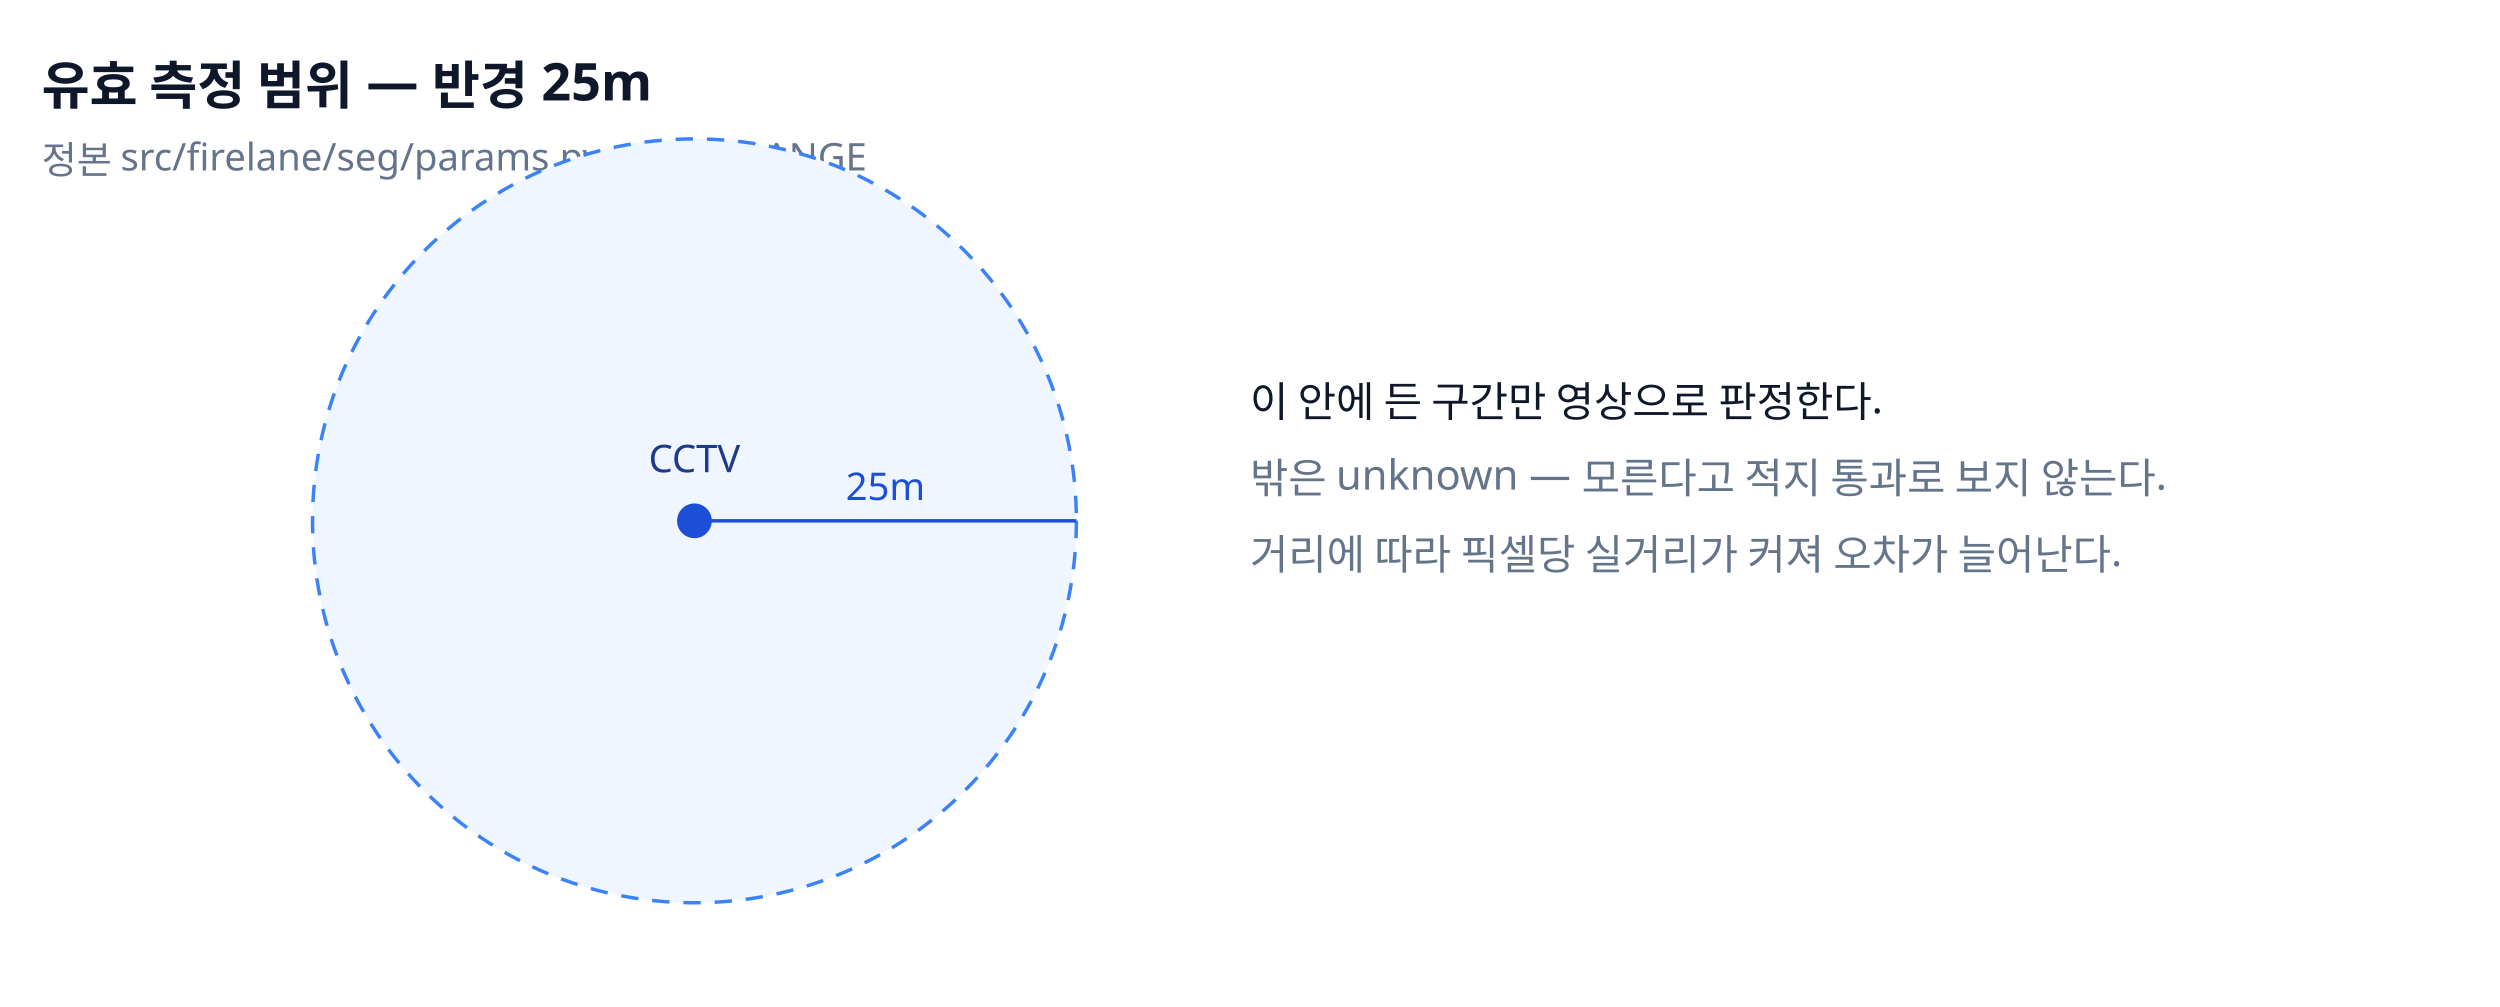
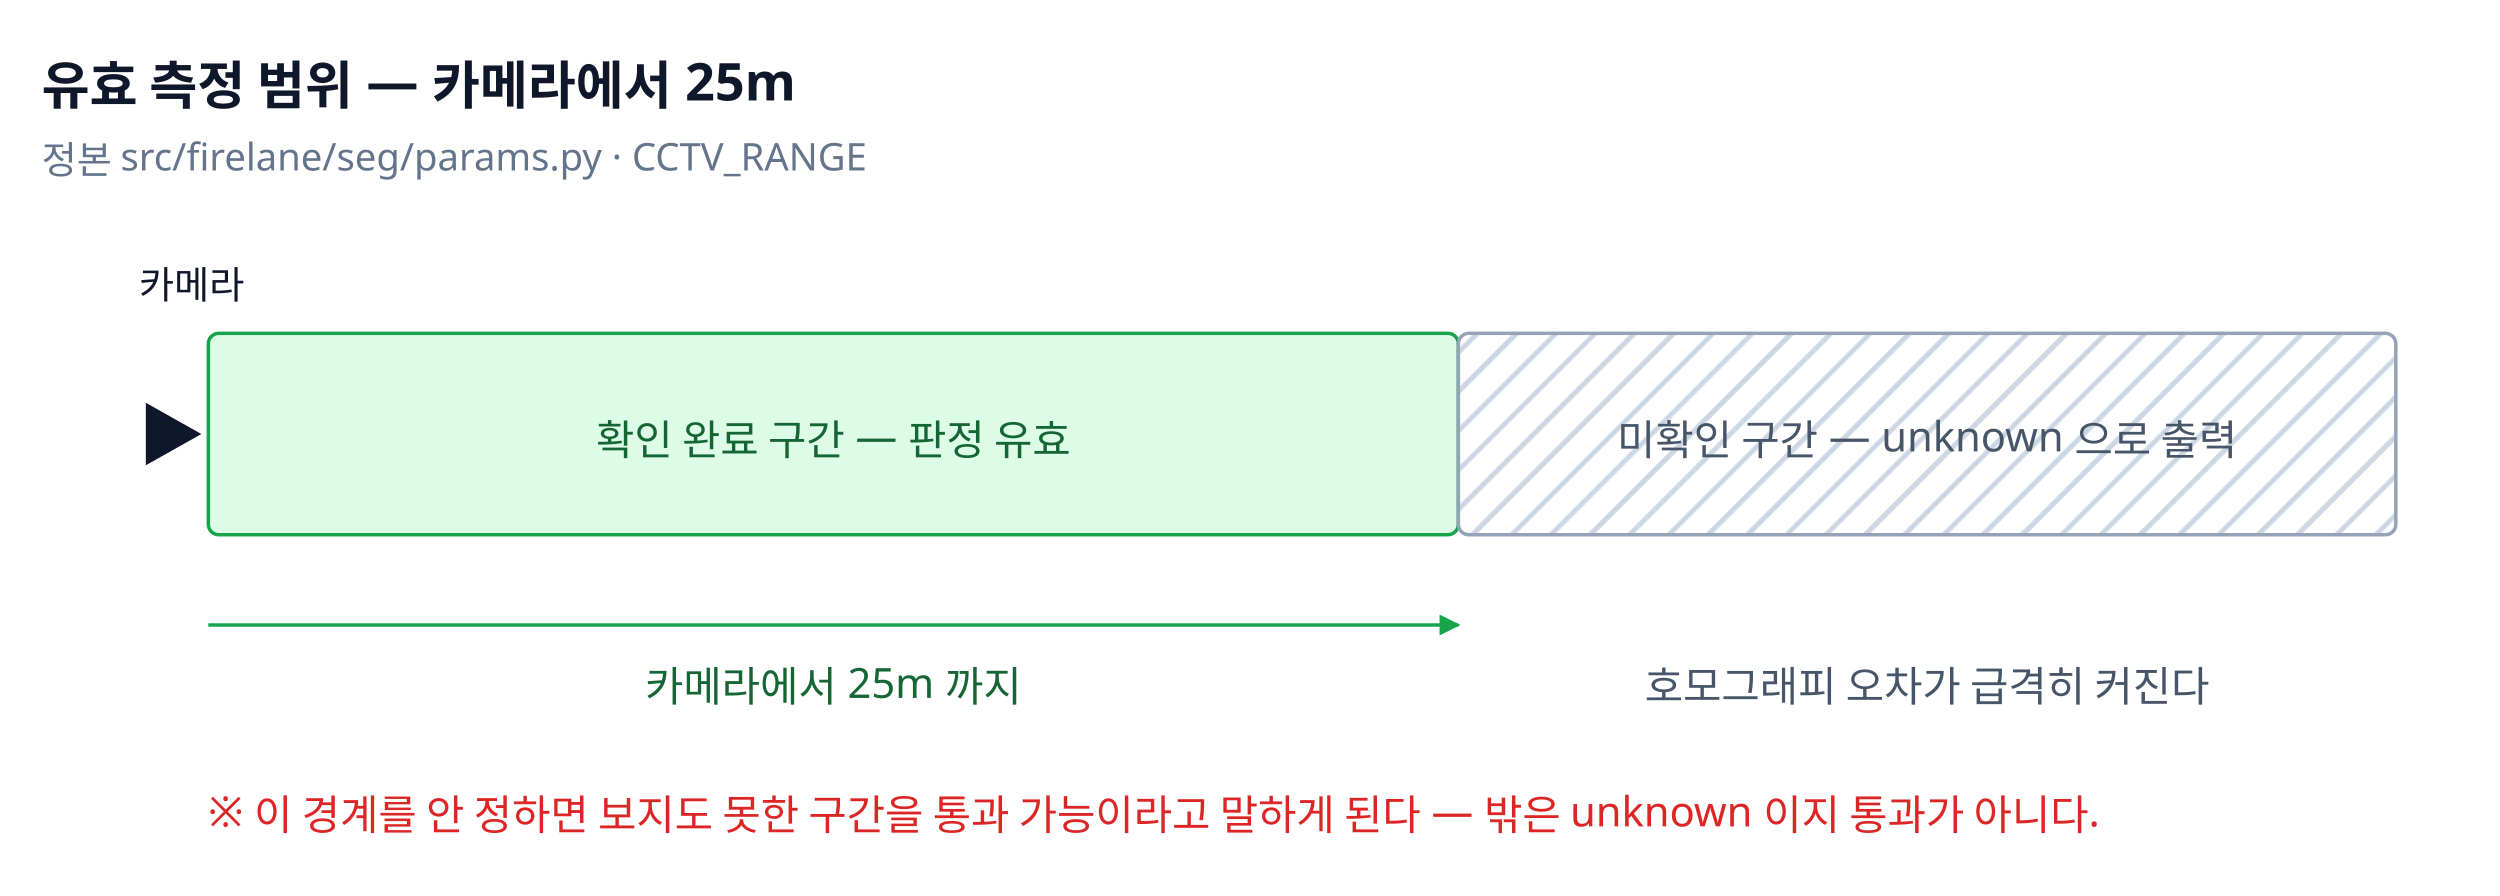
- <svg xmlns="http://www.w3.org/2000/svg" viewBox="0 0 720 290" width="720" height="290" font-family="Pretendard, system-ui, sans-serif">
-   <rect width="720" height="290" fill="#fff" />
-   <text x="12" y="30" font-size="15" font-weight="700" fill="#0f172a">유효 측정 범위 — 반경 25m</text>
+ <svg xmlns="http://www.w3.org/2000/svg" viewBox="0 0 720 258" width="720" height="258" font-family="Pretendard, system-ui, sans-serif">
+   <rect width="720" height="258" fill="#fff" />
+   <text x="12" y="30" font-size="15" font-weight="700" fill="#0f172a">유효 측정 범위 — 카메라에서 25m</text>
  <text x="12" y="50" font-size="11" fill="#64748b">정본 src/firelane/seg/params.py · CCTV_RANGE</text>
-   <circle cx="200" cy="150" r="110" fill="#eff6ff" stroke="#3b82f6" stroke-dasharray="5 4" />
-   <circle cx="200" cy="150" r="5" fill="#1d4ed8" />
-   <text x="200" y="136" font-size="11" fill="#1e3a8a" text-anchor="middle">CCTV</text>
-   <line x1="200" y1="150" x2="310" y2="150" stroke="#1d4ed8" />
-   <text x="255.0" y="144" font-size="11" fill="#1d4ed8" text-anchor="middle">25m</text>
-   <text x="360" y="120" font-size="12" fill="#0f172a">이 안에 든 구간만 영상으로 판정한다.</text>
-   <text x="360" y="142" font-size="12" fill="#64748b">밖은 unknown — 모른다고 적지 통과로 보지 않는다.</text>
-   <text x="360" y="164" font-size="12" fill="#64748b">거리에 따라 픽셀당 실거리가 커져 오차가 늘어난다.</text>
+   <defs>
+     <pattern id="h" width="8" height="8" patternUnits="userSpaceOnUse" patternTransform="rotate(45)">
+       <line x1="0" y1="0" x2="0" y2="8" stroke="#cbd5e1" stroke-width="3" />
+     </pattern>
+   </defs>
+   <rect x="60" y="96" width="360" height="58" fill="#dcfce7" stroke="#16a34a" rx="3" />
+   <rect x="420" y="96" width="270" height="58" fill="url(#h)" stroke="#94a3b8" rx="3" />
+   <polygon points="42,116.0 58,125.0 42,134.0" fill="#0f172a" />
+   <text x="40" y="86" font-size="11" fill="#0f172a">카메라</text>
+   <text x="240.0" y="131" font-size="12" fill="#166534" text-anchor="middle">확인 완료 구간 — 판정 유효</text>
+   <text x="555.0" y="131" font-size="12" fill="#475569" text-anchor="middle">미확인 구간 — unknown 으로 출력</text>
+   <line x1="60" y1="180" x2="420" y2="180" stroke="#16a34a" marker-end="url(#a)" />
+   <defs>
+     <marker id="a" viewBox="0 0 10 10" refX="9" refY="5" markerWidth="6" markerHeight="6" orient="auto">
+       <path d="M0 0 L10 5 L0 10 z" fill="#16a34a" />
+     </marker>
+   </defs>
+   <text x="240.0" y="202" font-size="12" fill="#166534" text-anchor="middle">카메라에서 25m 까지</text>
+   <text x="555.0" y="202" font-size="12" fill="#475569" text-anchor="middle">호모그래피 오차가 급격히 커진다</text>
+   <text x="60" y="238" font-size="12" fill="#dc2626">※ 이 경계를 안 정하면 보지도 못한 구간을 통과 가능이라고 말하게 된다 — 밖은 unknown 이지 통과가 아니다.</text>
</svg>
